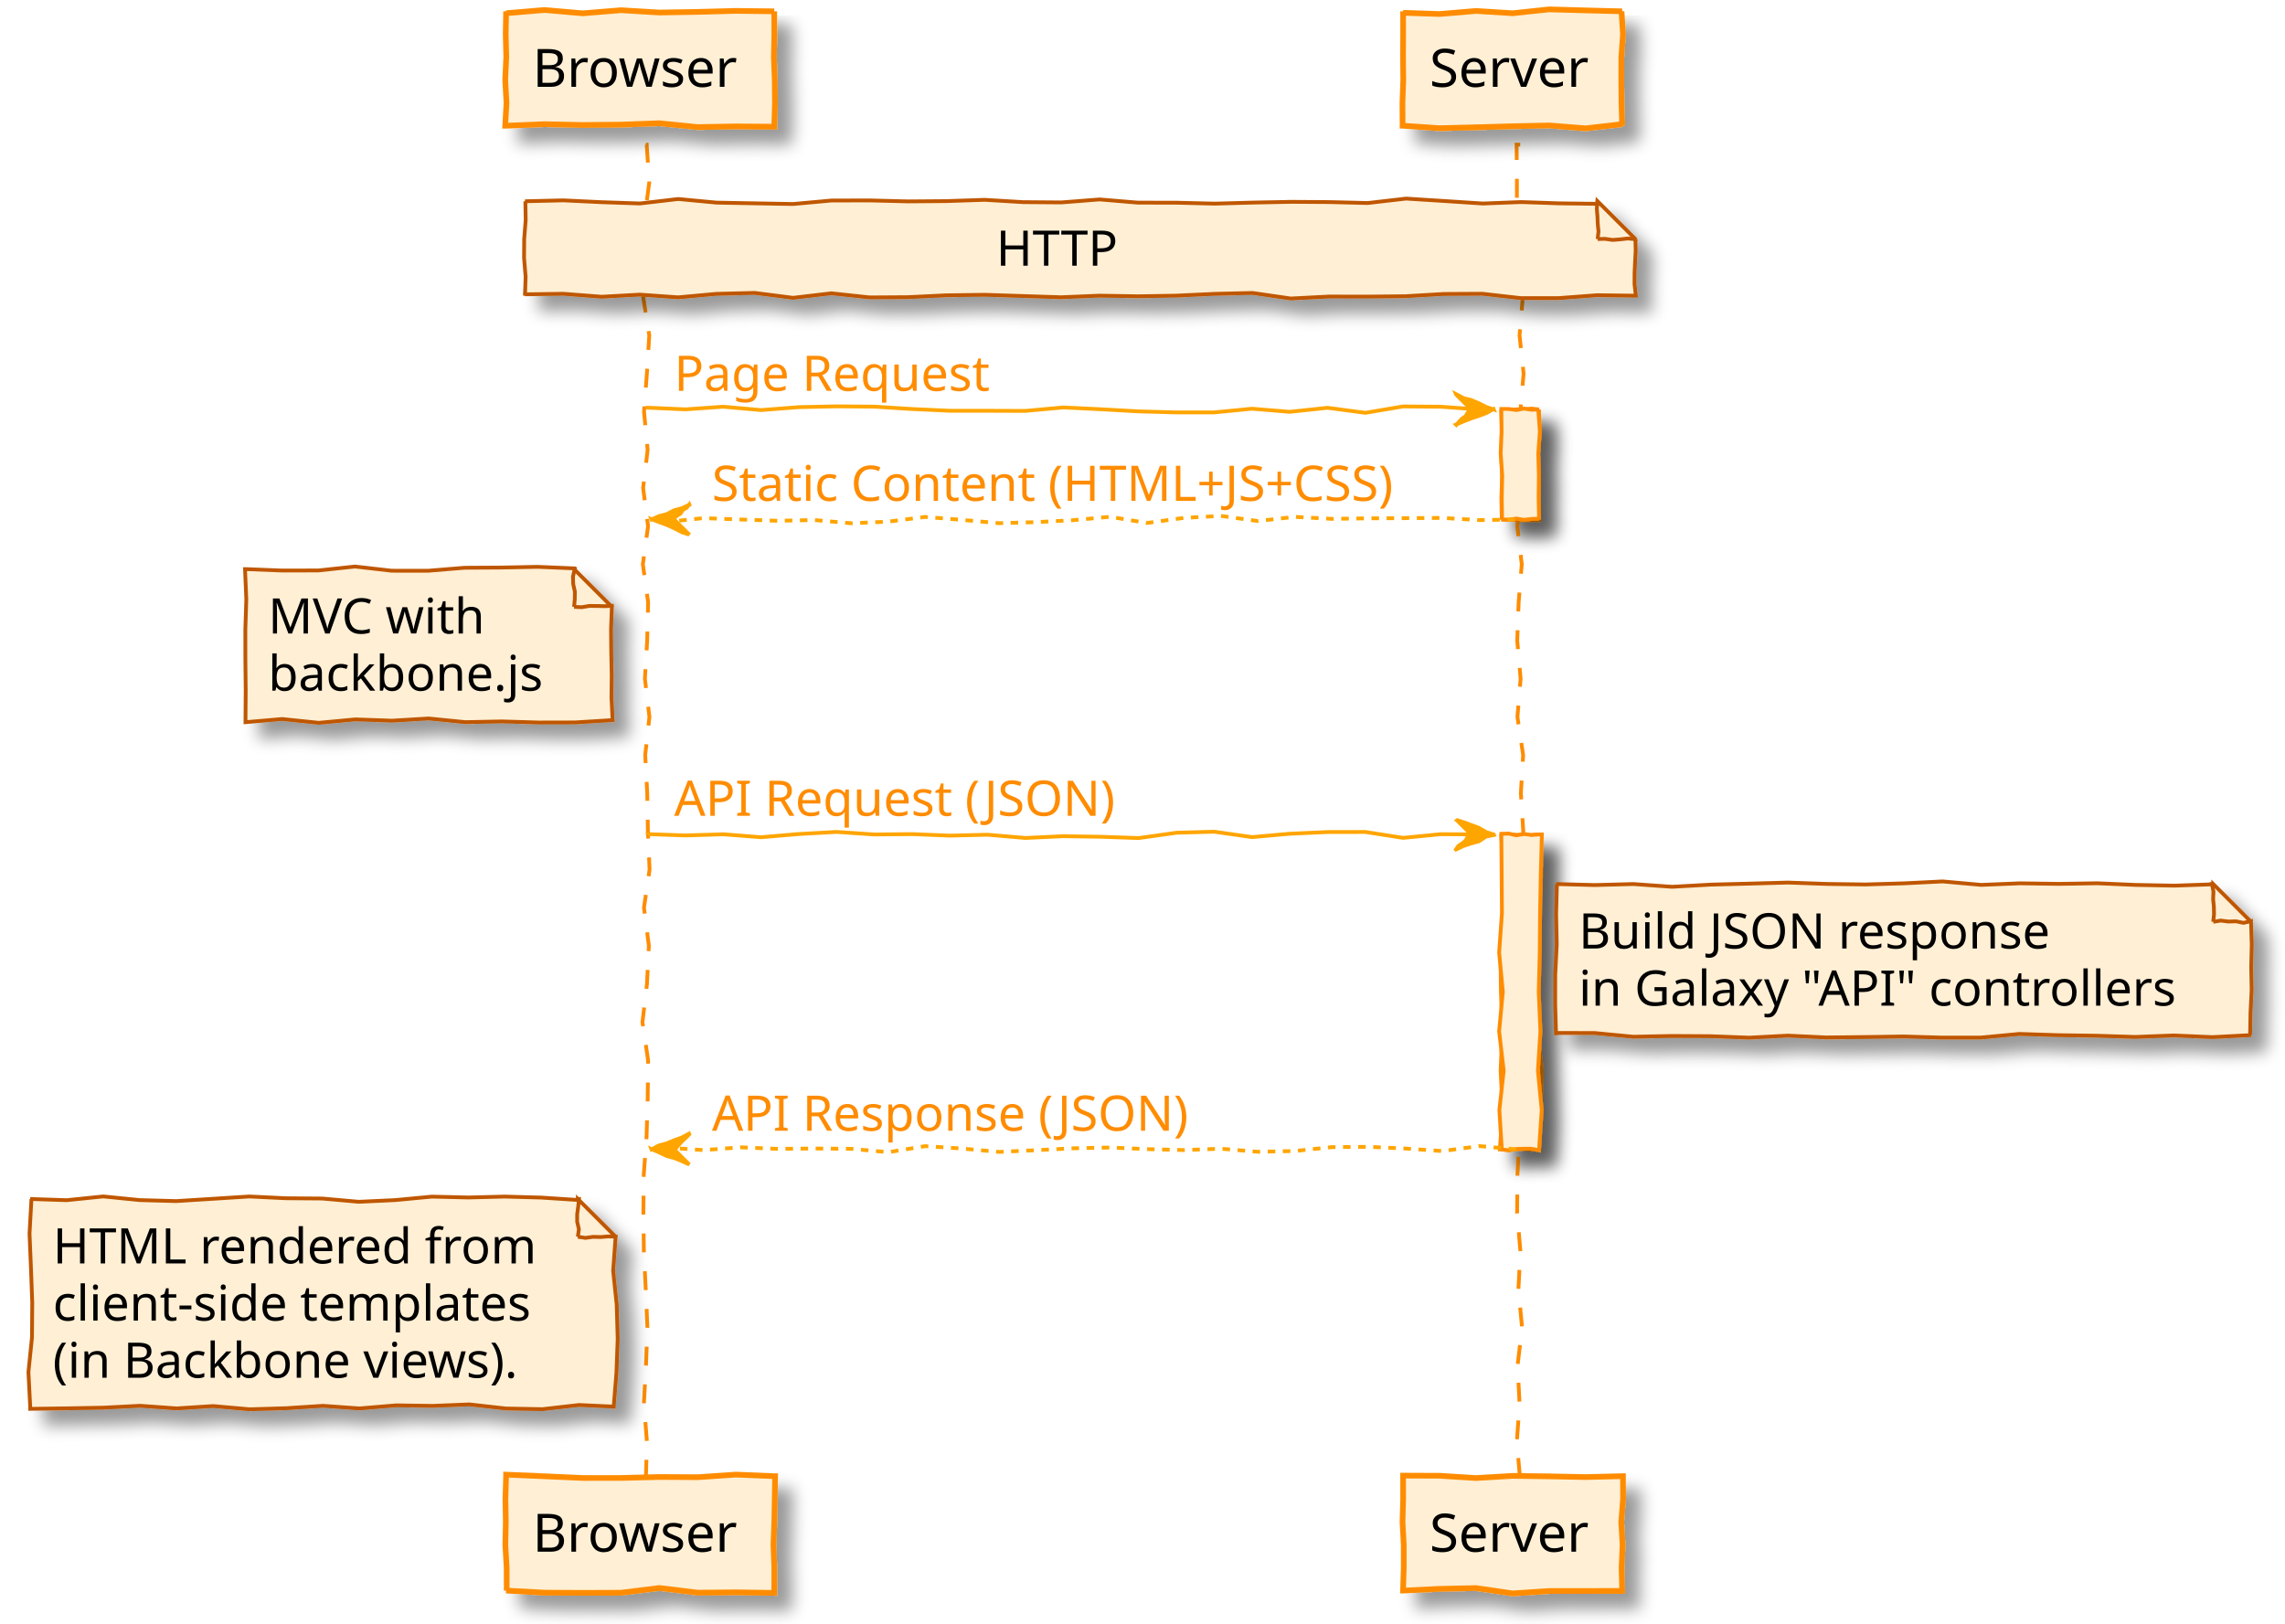
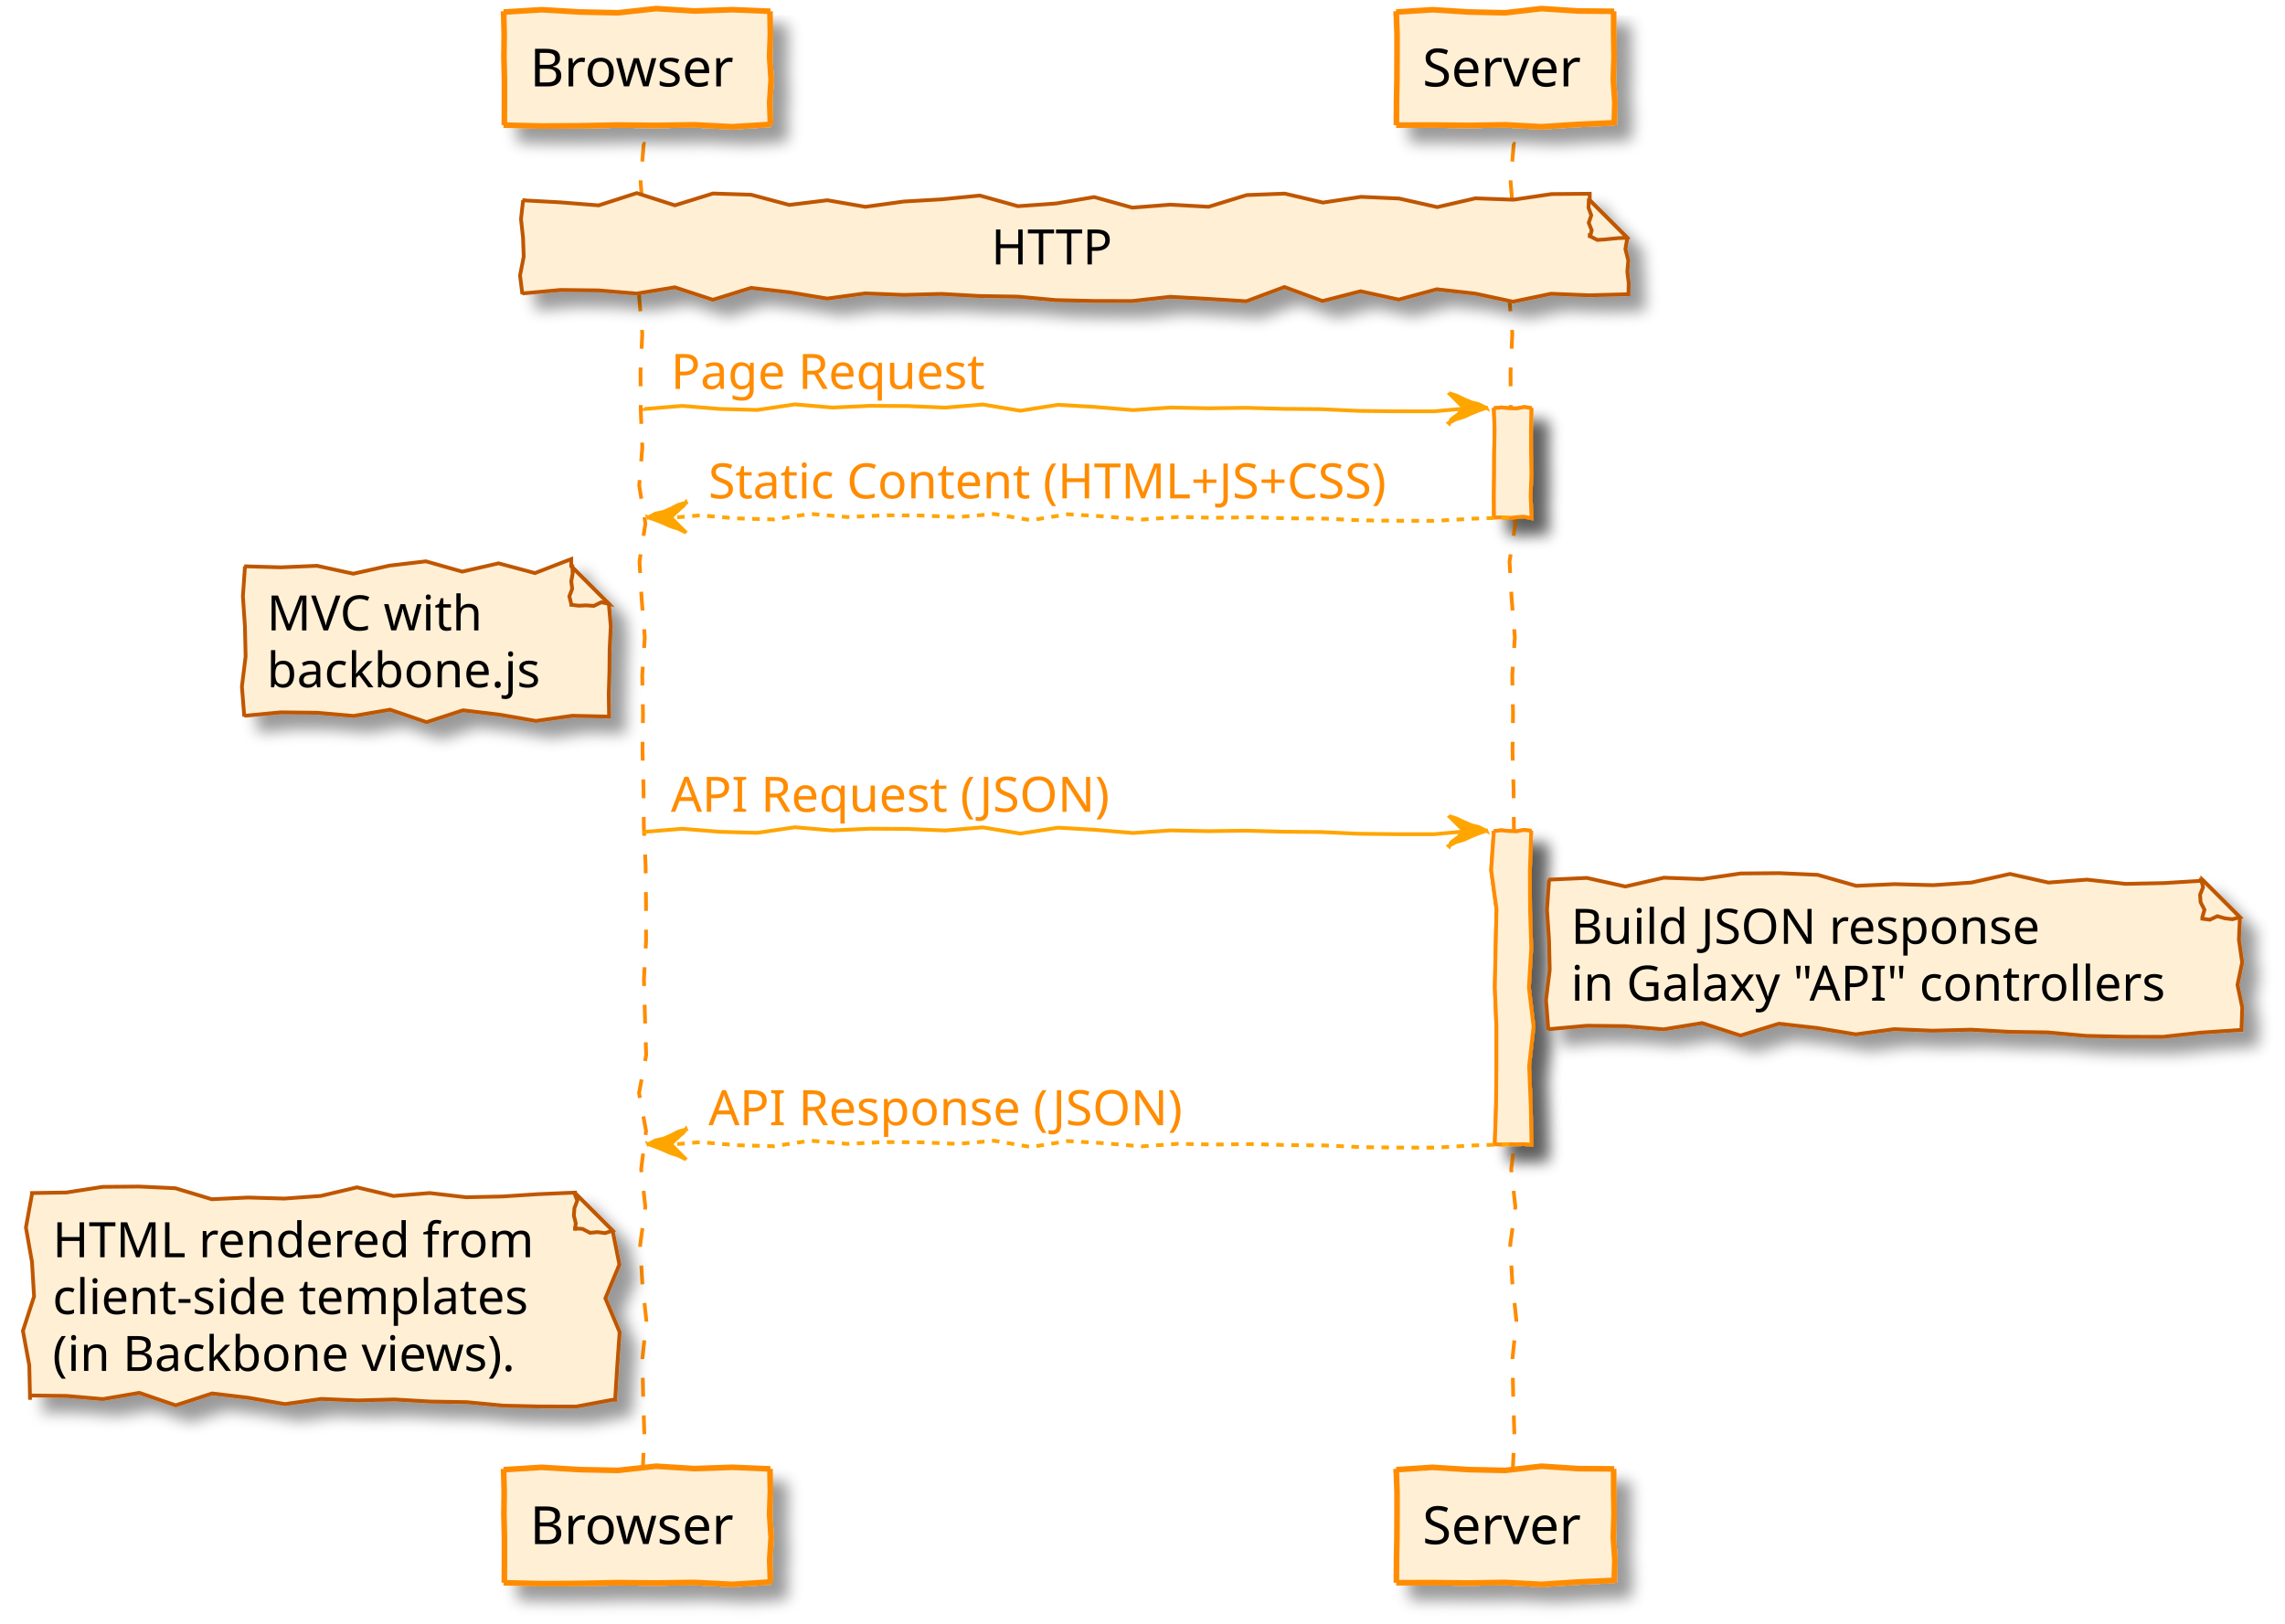
- <svg xmlns="http://www.w3.org/2000/svg" height="430px" style="width:605px;height:430px;" version="1.1" viewBox="0 0 605 430" width="605px">
+ <svg xmlns="http://www.w3.org/2000/svg" contentScriptType="application/ecmascript" contentStyleType="text/css" height="432px" preserveAspectRatio="none" style="width:608px;height:432px;" version="1.1" viewBox="0 0 608 432" width="608px" zoomAndPan="magnify">
  <defs>
-     <filter height="300%" id="f1" width="300%" x="-1" y="-1">
+     <filter height="300%" id="fmn3oq6gvoux9" width="300%" x="-1" y="-1">
      <feGaussianBlur result="blurOut" stdDeviation="2.0" />
      <feColorMatrix in="blurOut" result="blurOut2" type="matrix" values="0 0 0 0 0 0 0 0 0 0 0 0 0 0 0 0 0 0 .4 0" />
      <feOffset dx="4.0" dy="4.0" in="blurOut2" result="blurOut3" />
      <feBlend in="SourceGraphic" in2="blurOut3" mode="normal" />
    </filter>
  </defs>
  <g>
-     <polygon fill="#FFEFD5" filter="url(#f1)" points="397.5,108.43,397.5,108.659,399.5,108.468,401.5,108.406,403.5,108.431,405.5,108.201,407.5,108.43,407.46,108.43,407.676,114.256,407.253,120.083,407.463,125.909,407.317,131.736,407.5,137.562,407.5,137.748,405.5,137.755,403.5,137.786,401.5,137.765,399.5,137.618,397.5,137.562,397.631,137.562,397.521,131.736,397.738,125.909,397.462,120.083,397.66,114.256,397.5,108.43" style="stroke: #FF8C00; stroke-width: 1.0;" />
-     <polygon fill="#FFEFD5" filter="url(#f1)" points="397.5,220.961,397.5,221.031,399.5,220.903,401.5,221.082,403.5,221.117,405.5,221.143,407.5,220.961,407.844,220.961,408.063,231.386,407.516,241.81,407.422,252.235,406.898,262.66,407.046,273.085,408.241,283.51,407.837,293.935,407.5,304.359,407.5,304.155,405.5,304.495,403.5,304.265,401.5,304.264,399.5,304.559,397.5,304.359,397.121,304.359,397.856,293.935,397.323,283.51,397.772,273.085,397.409,262.66,397.288,252.235,397.921,241.81,398.065,231.386,397.5,220.961" style="stroke: #FF8C00; stroke-width: 1.0;" />
-     <path d="M171,38.297 L171.228,38.297 L171.894,48.4 L170.548,58.502 L171.743,68.605 L170.304,78.708 L171.909,88.81 L171.279,98.913 L170.515,109.016 L171.476,119.118 L170.278,129.221 L171.589,139.324 L170.208,149.426 L171.609,159.529 L171.352,169.632 L170.754,179.734 L171.949,189.837 L170.83,199.94 L171.369,210.042 L171.546,220.145 L171.988,230.248 L170.506,240.35 L171.803,250.453 L171.297,260.556 L170.104,270.659 L171.597,280.761 L171.49,290.864 L171.189,300.966 L170.448,311.069 L170.35,321.172 L170.479,331.275 L170.972,341.377 L171.419,351.48 L171.041,361.583 L170.485,371.685 L171.291,381.788 L171,391.891 " fill="none" style="stroke: #FF8C00; stroke-width: 1.0; stroke-dasharray: 5.0,5.0;" />
-     <path d="M402.5,38.297 L401.55,38.297 L401.635,48.4 L401.621,58.502 L403.167,68.605 L403.192,78.708 L402.332,88.81 L403.405,98.913 L402.528,109.016 L403.02,119.118 L403.031,129.221 L401.723,139.324 L402.922,149.426 L402.09,159.529 L401.717,169.632 L402.616,179.734 L401.769,189.837 L403.282,199.94 L402.683,210.042 L403.317,220.145 L401.637,230.248 L401.526,240.35 L402.39,250.453 L402.016,260.556 L403.103,270.659 L402.221,280.761 L401.522,290.864 L402.289,300.966 L401.774,311.069 L401.684,321.172 L402.558,331.275 L402.036,341.377 L402.996,351.48 L401.815,361.583 L402.337,371.685 L401.612,381.788 L402.5,391.891 " fill="none" style="stroke: #FF8C00; stroke-width: 1.0; stroke-dasharray: 5.0,5.0;" />
-     <polygon fill="#FFEFD5" filter="url(#f1)" points="134,3,134,3.504,144.143,2.647,154.286,3.525,164.429,2.704,174.571,3.316,184.714,3.151,194.857,2.881,205,3,204.99,3,205.023,9.059,204.894,15.119,205.124,21.178,205.19,27.238,205,33.297,205,33.555,194.857,33.471,184.714,33.651,174.571,32.633,164.429,33.004,154.286,33.095,144.143,32.88,134,33.297,133.771,33.297,134.105,27.238,133.767,21.178,134.045,15.119,133.898,9.059,134,3" style="stroke: #FF8C00; stroke-width: 1.5;" />
+     <polygon fill="#FFEFD5" filter="url(#fmn3oq6gvoux9)" points="397.5,108.562,397.5,108.633,399.5,108.424,401.5,108.627,403.5,108.696,405.5,108.325,407.5,108.562,407.474,108.562,407.358,114.389,407.372,120.216,407.477,126.042,407.269,131.869,407.5,137.695,407.5,137.88,405.5,137.485,403.5,137.629,401.5,137.839,399.5,137.667,397.5,137.695,397.523,137.695,397.489,131.869,397.56,126.042,397.58,120.216,397.695,114.389,397.5,108.562" style="stroke: #FF8C00; stroke-width: 1.0;" />
+     <polygon fill="#FFEFD5" filter="url(#fmn3oq6gvoux9)" points="397.5,221.094,397.5,221.164,399.5,220.956,401.5,221.158,403.5,221.227,405.5,220.856,407.5,221.094,407.422,221.094,407.074,231.519,407.116,241.943,407.432,252.368,406.809,262.793,408.054,273.218,406.87,283.643,407.302,294.067,407.5,304.492,407.5,304.636,405.5,304.464,403.5,304.515,401.5,304.481,399.5,304.552,397.5,304.492,397.739,304.492,398.086,294.067,398.171,283.643,398.179,273.218,397.755,262.793,397.964,252.368,398.202,241.943,396.779,231.519,397.5,221.094" style="stroke: #FF8C00; stroke-width: 1.0;" />
+     <path d="M171,38.297 L171.28,38.297 L170.448,48.4 L171.258,58.502 L171.533,68.605 L170.049,78.708 L170.896,88.81 L170.431,98.913 L170.489,109.016 L170.909,119.118 L170.078,129.221 L171.738,139.324 L170.16,149.426 L170.736,159.529 L171.576,169.632 L170.886,179.734 L171.091,189.837 L170.957,199.94 L171.238,210.042 L171.319,220.145 L171.781,230.248 L171.895,240.35 L171.906,250.453 L171.339,260.556 L171.618,270.659 L171.936,280.761 L170.038,290.864 L171.905,300.966 L170.605,311.069 L171.712,321.172 L170.34,331.275 L170.909,341.377 L171.989,351.48 L170.935,361.583 L171.14,371.685 L171.452,381.788 L171,391.891 " fill="none" style="stroke: #FF8C00; stroke-width: 1.0; stroke-dasharray: 5.0,5.0;" />
+     <path d="M402.5,38.297 L402.78,38.297 L401.948,48.4 L402.758,58.502 L403.033,68.605 L401.549,78.708 L402.396,88.81 L401.931,98.913 L401.989,109.016 L402.409,119.118 L401.578,129.221 L403.238,139.324 L401.66,149.426 L402.236,159.529 L403.076,169.632 L402.386,179.734 L402.591,189.837 L402.457,199.94 L402.738,210.042 L402.819,220.145 L403.281,230.248 L403.395,240.35 L403.406,250.453 L402.839,260.556 L403.118,270.659 L403.436,280.761 L401.538,290.864 L403.405,300.966 L402.105,311.069 L403.212,321.172 L401.84,331.275 L402.409,341.377 L403.489,351.48 L402.435,361.583 L402.64,371.685 L402.952,381.788 L402.5,391.891 " fill="none" style="stroke: #FF8C00; stroke-width: 1.0; stroke-dasharray: 5.0,5.0;" />
+     <polygon fill="#FFEFD5" filter="url(#fmn3oq6gvoux9)" points="134,3,134,3.21,144.143,2.586,154.286,3.193,164.429,3.4,174.571,2.287,184.714,2.922,194.857,2.574,205,3,204.872,3,204.977,9.059,204.769,15.119,205.185,21.178,204.79,27.238,205,33.297,205,33.099,194.857,33.729,184.714,33.211,174.571,33.365,164.429,33.265,154.286,33.475,144.143,33.536,134,33.297,134.195,33.297,134.224,27.238,134.226,21.178,134.085,15.119,134.155,9.059,134,3" style="stroke: #FF8C00; stroke-width: 1.5;" />
    <text fill="#000000" font-family="sans-serif" font-size="14" lengthAdjust="spacingAndGlyphs" textLength="57" x="141" y="22.995">Browser</text>
-     <polygon fill="#FFEFD5" filter="url(#f1)" points="134,390.891,134,390.485,144.143,390.913,154.286,391.363,164.429,391.362,174.571,391.106,184.714,391.165,194.857,390.473,205,390.891,205.233,390.891,205.12,396.95,205.012,403.009,204.789,409.069,205.015,415.128,205,421.188,205,421.789,194.857,421.65,184.714,421.737,174.571,420.497,164.429,421.751,154.286,421.787,144.143,421.733,134,421.188,134.156,421.188,134.148,415.128,133.799,409.069,133.925,403.009,133.818,396.95,134,390.891" style="stroke: #FF8C00; stroke-width: 1.5;" />
+     <polygon fill="#FFEFD5" filter="url(#fmn3oq6gvoux9)" points="134,390.891,134,391.101,144.143,390.476,154.286,391.084,164.429,391.29,174.571,390.177,184.714,390.813,194.857,390.464,205,390.891,204.872,390.891,204.977,396.95,204.769,403.009,205.185,409.069,204.79,415.128,205,421.188,205,420.99,194.857,421.619,184.714,421.102,174.571,421.256,164.429,421.156,154.286,421.366,144.143,421.427,134,421.188,134.195,421.188,134.224,415.128,134.226,409.069,134.085,403.009,134.155,396.95,134,390.891" style="stroke: #FF8C00; stroke-width: 1.5;" />
    <text fill="#000000" font-family="sans-serif" font-size="14" lengthAdjust="spacingAndGlyphs" textLength="57" x="141" y="410.886">Browser</text>
-     <polygon fill="#FFEFD5" filter="url(#f1)" points="371.5,3,371.5,3.393,381.167,3.709,390.833,2.9,400.5,3.508,410.167,2.481,419.833,2.753,429.5,3,429.328,3,429.715,9.059,429.281,15.119,429.272,21.178,429.318,27.238,429.5,33.297,429.5,32.881,419.833,33.984,410.167,33.221,400.5,33.43,390.833,33.703,381.167,33.946,371.5,33.297,371.367,33.297,371.325,27.238,371.541,21.178,371.48,15.119,371.51,9.059,371.5,3" style="stroke: #FF8C00; stroke-width: 1.5;" />
+     <polygon fill="#FFEFD5" filter="url(#fmn3oq6gvoux9)" points="371.5,3,371.5,3.21,381.167,2.586,390.833,3.193,400.5,3.4,410.167,2.287,419.833,2.922,429.5,3,429.358,3,429.372,9.059,429.477,15.119,429.269,21.178,429.685,27.238,429.5,33.297,429.5,32.667,419.833,33.099,410.167,33.729,400.5,33.211,390.833,33.365,381.167,33.265,371.5,33.297,371.56,33.297,371.58,27.238,371.695,21.178,371.724,15.119,371.726,9.059,371.5,3" style="stroke: #FF8C00; stroke-width: 1.5;" />
    <text fill="#000000" font-family="sans-serif" font-size="14" lengthAdjust="spacingAndGlyphs" textLength="44" x="378.5" y="22.995">Server</text>
-     <polygon fill="#FFEFD5" filter="url(#f1)" points="371.5,390.891,371.5,390.742,381.167,390.782,390.833,391.386,400.5,390.808,410.167,390.938,419.833,391.129,429.5,390.891,429.716,390.891,429.74,396.95,429.256,403.009,429.61,409.069,429.348,415.128,429.5,421.188,429.5,421.282,419.833,421.293,410.167,421.292,400.5,421.933,390.833,420.521,381.167,420.723,371.5,421.188,371.485,421.188,371.676,415.128,371.671,409.069,371.346,403.009,371.51,396.95,371.5,390.891" style="stroke: #FF8C00; stroke-width: 1.5;" />
+     <polygon fill="#FFEFD5" filter="url(#fmn3oq6gvoux9)" points="371.5,390.891,371.5,391.101,381.167,390.476,390.833,391.084,400.5,391.29,410.167,390.177,419.833,390.813,429.5,390.891,429.358,390.891,429.372,396.95,429.477,403.009,429.269,409.069,429.685,415.128,429.5,421.188,429.5,420.557,419.833,420.99,410.167,421.619,400.5,421.102,390.833,421.256,381.167,421.156,371.5,421.188,371.56,421.188,371.58,415.128,371.695,409.069,371.724,403.009,371.726,396.95,371.5,390.891" style="stroke: #FF8C00; stroke-width: 1.5;" />
    <text fill="#000000" font-family="sans-serif" font-size="14" lengthAdjust="spacingAndGlyphs" textLength="44" x="378.5" y="410.886">Server</text>
-     <polygon fill="#FFEFD5" filter="url(#f1)" points="397.5,108.43,397.5,108.291,399.5,108.296,401.5,108.582,403.5,108.186,405.5,108.505,407.5,108.43,407.288,108.43,407.709,114.256,407.292,120.083,407.453,125.909,407.381,131.736,407.5,137.562,407.5,137.332,405.5,137.412,403.5,137.656,401.5,137.313,399.5,137.615,397.5,137.562,397.693,137.562,397.62,131.736,397.74,125.909,397.335,120.083,397.575,114.256,397.5,108.43" style="stroke: #FF8C00; stroke-width: 1.0;" />
-     <polygon fill="#FFEFD5" filter="url(#f1)" points="397.5,220.961,397.5,220.788,399.5,220.743,401.5,221.204,403.5,220.846,405.5,221.106,407.5,220.961,408.242,220.961,407.956,231.386,407.769,241.81,407.681,252.235,407.409,262.66,407.858,273.085,407.194,283.51,408.199,293.935,407.5,304.359,407.5,304.597,405.5,304.186,403.5,304.178,401.5,304.257,399.5,304.607,397.5,304.359,397.635,304.359,396.988,293.935,398.136,283.51,396.923,273.085,397.908,262.66,396.928,252.235,397.666,241.81,397.593,231.386,397.5,220.961" style="stroke: #FF8C00; stroke-width: 1.0;" />
-     <polygon fill="#FFEFD5" filter="url(#f1)" points="139,53.297,139.1,53.297,139.186,58.297,138.791,63.297,138.756,68.297,139.171,73.297,139,78.297,139,77.936,149.138,77.789,159.276,78.578,169.414,78.017,179.552,78.737,189.69,77.811,199.828,77.559,209.965,78.864,220.103,77.668,230.241,78.754,240.379,78.689,250.517,78.197,260.655,78.06,270.793,78.387,280.931,78.715,291.069,78.291,301.207,78.455,311.345,78.29,321.483,77.814,331.621,77.572,341.759,79.043,351.897,78.523,362.034,78.541,372.172,78.435,382.31,77.84,392.448,77.784,402.586,78.936,412.724,78.934,422.862,78.167,433,78.297,433.117,78.297,432.774,75.297,432.782,72.297,432.922,69.297,433.076,66.297,433,63.297,433.094,63.391,431.048,61.345,428.91,59.207,426.838,57.135,425.112,55.409,423,53.297,423,53.973,412.857,53.846,402.714,53.505,392.571,53.893,382.429,53.231,372.286,52.588,362.143,53.761,352,53.511,341.857,53.448,331.714,53.646,321.571,53.923,311.429,53.675,301.286,53.663,291.143,52.809,281,53.604,270.857,53.525,260.714,52.915,250.571,53.253,240.429,53.332,230.286,53.075,220.143,53.098,210,54.022,199.857,53.843,189.714,53.656,179.571,52.696,169.429,53.882,159.286,53.54,149.143,53.057,139,53.297" style="stroke: #BF5700; stroke-width: 1.0;" />
-     <path d="M423,53.297 L422.939,53.297 L422.793,55.297 L422.955,57.297 L423.038,59.297 L423.239,61.297 L423,63.297 " fill="#FFEFD5" style="stroke: #BF5700; stroke-width: 1.0;" />
-     <path d="M433,63.297 L433,63.338 L431,63.15 L429,63.379 L427,63.538 L425,63.252 L423,63.297 " fill="#FFEFD5" style="stroke: #BF5700; stroke-width: 1.0;" />
+     <polygon fill="#FFEFD5" filter="url(#fmn3oq6gvoux9)" points="397.5,108.562,397.5,108.633,399.5,108.424,401.5,108.627,403.5,108.696,405.5,108.325,407.5,108.562,407.474,108.562,407.358,114.389,407.372,120.216,407.477,126.042,407.269,131.869,407.5,137.695,407.5,137.88,405.5,137.485,403.5,137.629,401.5,137.839,399.5,137.667,397.5,137.695,397.523,137.695,397.489,131.869,397.56,126.042,397.58,120.216,397.695,114.389,397.5,108.562" style="stroke: #FF8C00; stroke-width: 1.0;" />
+     <polygon fill="#FFEFD5" filter="url(#fmn3oq6gvoux9)" points="397.5,221.094,397.5,221.164,399.5,220.956,401.5,221.158,403.5,221.227,405.5,220.856,407.5,221.094,407.422,221.094,407.074,231.519,407.116,241.943,407.432,252.368,406.809,262.793,408.054,273.218,406.87,283.643,407.302,294.067,407.5,304.492,407.5,304.636,405.5,304.464,403.5,304.515,401.5,304.481,399.5,304.552,397.5,304.492,397.739,304.492,398.086,294.067,398.171,283.643,398.179,273.218,397.755,262.793,397.964,252.368,398.202,241.943,396.779,231.519,397.5,221.094" style="stroke: #FF8C00; stroke-width: 1.0;" />
+     <path d="M139,53.297 L139.187,53.297 L138.632,58.297 L139.172,63.297 L139.355,68.297 L138.366,73.297 L139,78.297 L139,78.09 L149.138,77.16 L159.276,77.274 L169.414,78.115 L179.552,76.453 L189.69,79.773 L199.828,76.616 L209.965,77.769 L220.103,79.449 L230.241,78.068 L240.379,78.479 L250.517,78.212 L260.655,78.773 L270.793,78.935 L280.931,79.859 L291.069,80.086 L301.207,80.108 L311.345,78.976 L321.483,79.533 L331.621,80.169 L341.759,76.374 L351.897,80.106 L362.034,77.506 L372.172,79.72 L382.31,76.977 L392.448,78.114 L402.586,80.275 L412.724,78.167 L422.862,78.578 L433,78.297 L433.301,78.297 L433.37,75.297 L432.997,72.297 L433.255,69.297 L432.491,66.297 L433,63.297 L433.179,63.476 L431.345,61.641 L429.279,59.576 L427.385,57.682 L424.696,54.993 L423,53.297 L423,51.558 L412.857,51.64 L402.714,53.14 L392.571,52.773 L382.429,55.114 L372.286,52.831 L362.143,52.382 L352,53.906 L341.857,51.519 L331.714,51.913 L321.571,55.027 L311.429,54.459 L301.286,55.255 L291.143,52.439 L281,54.148 L270.857,54.871 L260.714,52.037 L250.571,53.041 L240.429,53.633 L230.286,55.035 L220.143,53.286 L210,54.53 L199.857,51.82 L189.714,51.491 L179.571,54.64 L169.429,51.385 L159.286,54.654 L149.143,53.848 L139,53.297 " fill="#FFEFD5" filter="url(#fmn3oq6gvoux9)" style="stroke: #BF5700; stroke-width: 1.0;" />
+     <path d="M423,53.297 L422.762,53.297 L422.685,55.297 L423.408,57.297 L422.734,59.297 L423.526,61.297 L423,63.297 L423,62.806 L425,63.846 L427,63.727 L429,63.515 L431,63.339 L433,63.297 L433.457,63.754 L431.386,61.682 L429.106,59.403 L427.169,57.465 L424.918,55.215 L423,53.297 " fill="#FFEFD5" style="stroke: #BF5700; stroke-width: 1.0;" />
    <text fill="#000000" font-family="sans-serif" font-size="13" lengthAdjust="spacingAndGlyphs" textLength="32" x="263.75" y="70.364">HTTP</text>
-     <polygon fill="#FFA500" points="385.5,104.43,385.462,104.335,387.585,105.443,389.447,105.897,391.462,106.735,393.561,107.782,395.5,108.43,395.453,108.313,393.557,109.373,391.541,110.132,389.493,110.813,387.488,111.599,385.5,112.43,385.59,112.52,386.321,111.65,387.114,110.844,388.059,110.189,388.639,109.168,389.5,108.43,389.585,108.515,388.61,107.539,387.999,106.929,387.06,105.99,386.319,105.249,385.5,104.43" style="stroke: #FFA500; stroke-width: 1.0;" />
-     <path d="M171.5,108.43 L171.5,107.957 L181.5,108.397 L191.5,107.698 L201.5,108.588 L211.5,107.814 L221.5,107.599 L231.5,107.681 L241.5,108.311 L251.5,108.773 L261.5,108.773 L271.5,108.809 L281.5,107.889 L291.5,108.374 L301.5,108.935 L311.5,109.21 L321.5,109.201 L331.5,108.229 L341.5,109.052 L351.5,107.984 L361.5,109.315 L371.5,107.624 L381.5,107.701 L391.5,108.43 " fill="none" style="stroke: #FFA500; stroke-width: 1.0;" />
+     <polygon fill="#FFA500" points="385.5,104.562,385.526,104.627,387.449,105.234,389.524,106.222,391.55,107.086,393.412,107.542,395.5,108.562,395.49,108.538,393.447,109.231,391.452,110.044,389.492,110.941,387.414,111.549,385.5,112.562,385.63,112.693,386.151,111.614,387.053,110.916,388.002,110.264,388.68,109.342,389.5,108.562,389.516,108.579,388.692,107.755,387.942,107.005,387.156,106.219,386.438,105.501,385.5,104.562" style="stroke: #FFA500; stroke-width: 1.0;" />
+     <path d="M171.5,108.562 L171.5,108.843 L181.5,108.01 L191.5,108.82 L201.5,109.095 L211.5,107.611 L221.5,108.459 L231.5,107.994 L241.5,108.051 L251.5,108.472 L261.5,107.641 L271.5,109.301 L281.5,107.722 L291.5,108.299 L301.5,109.138 L311.5,108.448 L321.5,108.653 L331.5,108.52 L341.5,108.8 L351.5,108.881 L361.5,109.343 L371.5,109.457 L381.5,109.468 L391.5,108.562 " fill="none" style="stroke: #FFA500; stroke-width: 1.0;" />
    <text fill="#FF8C00" font-family="sans-serif" font-size="13" lengthAdjust="spacingAndGlyphs" textLength="88" x="178.5" y="103.497">Page Request</text>
-     <polygon fill="#FFA500" points="182.5,133.562,182.534,133.647,180.58,134.563,178.486,135.128,176.562,136.119,174.462,136.668,172.5,137.562,172.459,137.461,174.447,138.231,176.411,138.941,178.453,139.845,180.571,140.94,182.5,141.562,182.589,141.652,181.665,140.727,180.997,140.06,180.087,139.149,179.259,138.322,178.5,137.562,178.335,137.397,179.16,136.623,180.165,136.028,180.788,135.051,181.793,134.455,182.5,133.562" style="stroke: #FFA500; stroke-width: 1.0;" />
-     <path d="M176.5,137.562 L176.5,138.207 L186.283,137.2 L196.065,137.565 L205.848,137.903 L215.63,137.708 L225.413,138.562 L235.196,138.126 L244.978,136.88 L254.761,137.668 L264.543,138.54 L274.326,138.258 L284.109,137.747 L293.891,136.844 L303.674,138.482 L313.457,137.138 L323.239,136.609 L333.022,137.964 L342.804,136.868 L352.587,137.391 L362.37,137.253 L372.152,137.206 L381.935,137.146 L391.717,137.723 L401.5,137.562 " fill="none" style="stroke: #FFA500; stroke-width: 1.0; stroke-dasharray: 2.0,2.0;" />
+     <polygon fill="#FFA500" points="182.5,133.695,182.526,133.76,180.449,134.367,178.524,135.355,176.549,136.219,174.412,136.674,172.5,137.695,172.49,137.671,174.447,138.363,176.452,139.177,178.492,140.074,180.414,140.681,182.5,141.695,182.631,141.826,181.551,140.747,180.853,140.049,180.202,139.397,179.28,138.475,178.5,137.695,178.516,137.711,179.292,136.888,180.142,136.137,180.956,135.352,181.838,134.633,182.5,133.695" style="stroke: #FFA500; stroke-width: 1.0;" />
+     <path d="M176.5,137.695 L176.5,137.976 L186.283,137.143 L196.065,137.953 L205.848,138.228 L215.63,136.744 L225.413,137.592 L235.196,137.127 L244.978,137.184 L254.761,137.604 L264.543,136.774 L274.326,138.434 L284.109,136.855 L293.891,137.432 L303.674,138.271 L313.457,137.581 L323.239,137.786 L333.022,137.653 L342.804,137.933 L352.587,138.014 L362.37,138.476 L372.152,138.59 L381.935,138.601 L391.717,138.035 L401.5,137.695 " fill="none" style="stroke: #FFA500; stroke-width: 1.0; stroke-dasharray: 2.0,2.0;" />
    <text fill="#FF8C00" font-family="sans-serif" font-size="13" lengthAdjust="spacingAndGlyphs" textLength="202" x="188.5" y="132.629">Static Content (HTML+JS+CSS)</text>
-     <polygon fill="#FFEFD5" filter="url(#f1)" points="65,150.695,64.875,150.695,65.215,158.695,64.96,166.695,64.969,174.695,65.055,182.695,65,190.695,65,191.239,74.7,190.394,84.4,191.402,94.1,190.496,103.8,190.834,113.5,190.253,123.2,191.224,132.9,191.031,142.6,191.32,152.3,191.297,162,190.695,162.202,190.695,161.896,184.695,161.957,178.695,161.836,172.695,161.779,166.695,162,160.695,161.832,160.527,160.023,158.718,158.07,156.766,155.952,154.648,153.849,152.544,152,150.695,152,150.503,142.333,150.098,132.667,150.288,123,150.344,113.333,151.139,103.667,151.128,94,150.017,84.333,151.057,74.667,151.079,65,150.695" style="stroke: #BF5700; stroke-width: 1.0;" />
-     <path d="M152,150.695 L152.176,150.695 L151.704,152.695 L151.77,154.695 L152.217,156.695 L152.184,158.695 L152,160.695 " fill="#FFEFD5" style="stroke: #BF5700; stroke-width: 1.0;" />
-     <path d="M162,160.695 L162,160.434 L160,160.517 L158,160.458 L156,160.451 L154,160.791 L152,160.695 " fill="#FFEFD5" style="stroke: #BF5700; stroke-width: 1.0;" />
+     <path d="M65,150.695 L65.187,150.695 L64.632,158.695 L65.172,166.695 L65.355,174.695 L64.366,182.695 L65,190.695 L65,190.488 L74.7,189.558 L84.4,189.673 L94.1,190.514 L103.8,188.852 L113.5,192.172 L123.2,189.015 L132.9,190.168 L142.6,191.847 L152.3,190.467 L162,190.695 L162.061,190.695 L161.972,184.695 L162.159,178.695 L162.213,172.695 L162.521,166.695 L162,160.695 L162.422,161.117 L160.427,159.122 L158.16,156.855 L156.291,154.987 L154.441,153.137 L152,150.695 L152,148.772 L142.333,152.505 L132.667,149.905 L123,152.119 L113.333,149.375 L103.667,150.513 L94,152.673 L84.333,150.565 L74.667,150.976 L65,150.695 " fill="#FFEFD5" filter="url(#fmn3oq6gvoux9)" style="stroke: #BF5700; stroke-width: 1.0;" />
+     <path d="M152,150.695 L152.301,150.695 L152.37,152.695 L151.996,154.695 L152.255,156.695 L151.491,158.695 L152,160.695 L152,160.948 L154,161.183 L156,161.09 L158,161.24 L160,160.266 L162,160.695 L161.59,160.285 L159.609,158.305 L157.963,156.658 L155.876,154.572 L154.428,153.124 L152,150.695 " fill="#FFEFD5" style="stroke: #BF5700; stroke-width: 1.0;" />
    <text fill="#000000" font-family="sans-serif" font-size="13" lengthAdjust="spacingAndGlyphs" textLength="58" x="71" y="167.762">MVC with</text>
    <text fill="#000000" font-family="sans-serif" font-size="13" lengthAdjust="spacingAndGlyphs" textLength="76" x="71" y="182.895">backbone.js</text>
-     <polygon fill="#FFA500" points="385.5,216.961,385.552,217.092,387.475,217.698,389.447,218.428,391.416,219.15,393.585,220.373,395.5,220.961,395.557,221.104,393.414,221.546,391.584,222.772,389.494,223.347,387.448,224.03,385.5,224.961,385.475,224.936,386.135,223.996,387.095,223.356,388.002,222.663,388.555,221.616,389.5,220.961,389.332,220.793,388.633,220.094,387.841,219.302,387.083,218.544,386.383,217.844,385.5,216.961" style="stroke: #FFA500; stroke-width: 1.0;" />
-     <path d="M171.5,220.961 L171.5,220.878 L181.5,221.227 L191.5,220.918 L201.5,221.7 L211.5,220.848 L221.5,220.294 L231.5,220.969 L241.5,220.872 L251.5,221.276 L261.5,221.035 L271.5,221.895 L281.5,221.425 L291.5,221.578 L301.5,221.92 L311.5,220.51 L321.5,220.235 L331.5,221.665 L341.5,220.774 L351.5,220.324 L361.5,220.305 L371.5,221.869 L381.5,220.89 L391.5,220.961 " fill="none" style="stroke: #FFA500; stroke-width: 1.0;" />
+     <polygon fill="#FFA500" points="385.5,217.094,385.526,217.159,387.449,217.766,389.524,218.754,391.55,219.617,393.412,220.073,395.5,221.094,395.49,221.07,393.447,221.762,391.452,222.575,389.492,223.473,387.414,224.08,385.5,225.094,385.63,225.224,386.151,224.145,387.053,223.447,388.002,222.796,388.68,221.874,389.5,221.094,389.516,221.11,388.692,220.286,387.942,219.536,387.156,218.75,386.438,218.032,385.5,217.094" style="stroke: #FFA500; stroke-width: 1.0;" />
+     <path d="M171.5,221.094 L171.5,221.374 L181.5,220.541 L191.5,221.351 L201.5,221.627 L211.5,220.143 L221.5,220.99 L231.5,220.525 L241.5,220.582 L251.5,221.003 L261.5,220.172 L271.5,221.832 L281.5,220.253 L291.5,220.83 L301.5,221.67 L311.5,220.979 L321.5,221.185 L331.5,221.051 L341.5,221.332 L351.5,221.413 L361.5,221.875 L371.5,221.988 L381.5,221.999 L391.5,221.094 " fill="none" style="stroke: #FFA500; stroke-width: 1.0;" />
    <text fill="#FF8C00" font-family="sans-serif" font-size="13" lengthAdjust="spacingAndGlyphs" textLength="122" x="178.5" y="216.028">API Request (JSON)</text>
-     <polygon fill="#FFEFD5" filter="url(#f1)" points="412,234.094,412.221,234.094,412.023,242.094,412.18,250.094,411.781,258.094,411.772,266.094,412,274.094,412,273.518,422.222,273.544,432.444,274.526,442.667,274.325,452.889,274.383,463.111,274.774,473.333,274.231,483.556,274.717,493.778,274.606,504,274.455,514.222,274.756,524.444,274.748,534.667,273.781,544.889,274.11,555.111,274.259,565.333,274.58,575.556,274.184,585.778,274.629,596,274.094,595.759,274.094,595.868,268.094,596.165,262.094,596.044,256.094,596.196,250.094,596,244.094,596.115,244.208,593.839,241.933,591.975,240.069,590.099,238.192,588.028,236.121,586,234.094,586,234.163,575.765,234.52,565.529,234.33,555.294,233.891,545.059,234.05,534.823,233.901,524.588,234.318,514.353,233.402,504.118,233.908,493.882,234.207,483.647,234.065,473.412,233.704,463.176,233.984,452.941,234.249,442.706,234.821,432.471,234.094,422.235,234.363,412,234.094" style="stroke: #BF5700; stroke-width: 1.0;" />
-     <path d="M586,234.094 L585.671,234.094 L586.057,236.094 L585.971,238.094 L586.163,240.094 L586.207,242.094 L586,244.094 " fill="#FFEFD5" style="stroke: #BF5700; stroke-width: 1.0;" />
-     <path d="M596,244.094 L596,243.93 L594,244.369 L592,243.964 L590,244.027 L588,243.766 L586,244.094 " fill="#FFEFD5" style="stroke: #BF5700; stroke-width: 1.0;" />
+     <path d="M412,234.094 L412.187,234.094 L411.632,242.094 L412.172,250.094 L412.355,258.094 L411.366,266.094 L412,274.094 L412,273.887 L422.222,272.956 L432.444,273.071 L442.667,273.912 L452.889,272.25 L463.111,275.57 L473.333,272.413 L483.556,273.566 L493.778,275.246 L504,273.865 L514.222,274.276 L524.444,274.009 L534.667,274.57 L544.889,274.731 L555.111,275.656 L565.333,275.883 L575.556,275.905 L585.778,274.773 L596,274.094 L596.412,274.094 L596.624,268.094 L595.359,262.094 L596.603,256.094 L595.736,250.094 L596,244.094 L596.336,244.429 L593.689,241.783 L591.957,240.051 L590.466,238.56 L587.969,236.063 L586,234.094 L586,234.375 L575.765,234.997 L565.529,235.204 L555.294,234.083 L545.059,234.86 L534.823,232.567 L524.588,234.852 L514.353,235.556 L504.118,235.279 L493.882,235.728 L483.647,232.805 L473.412,232.355 L463.176,232.437 L452.941,233.937 L442.706,233.57 L432.471,235.911 L422.235,233.628 L412,234.094 " fill="#FFEFD5" filter="url(#fmn3oq6gvoux9)" style="stroke: #BF5700; stroke-width: 1.0;" />
+     <path d="M586,234.094 L585.695,234.094 L586.203,236.094 L585.407,238.094 L585.539,240.094 L586.577,242.094 L586,244.094 L586,244.481 L588,244.747 L590,243.808 L592,244.377 L594,244.619 L596,244.094 L595.703,243.797 L593.94,242.034 L592.079,240.173 L590.41,238.503 L587.997,236.091 L586,234.094 " fill="#FFEFD5" style="stroke: #BF5700; stroke-width: 1.0;" />
    <text fill="#000000" font-family="sans-serif" font-size="13" lengthAdjust="spacingAndGlyphs" textLength="130" x="418" y="251.161">Build JSON response</text>
    <text fill="#000000" font-family="sans-serif" font-size="13" lengthAdjust="spacingAndGlyphs" textLength="163" x="418" y="266.293">in Galaxy "API" controllers</text>
-     <polygon fill="#FFA500" points="182.5,300.359,182.43,300.185,180.523,301.216,178.49,301.935,176.502,302.765,174.41,303.335,172.5,304.359,172.463,304.268,174.496,305.149,176.573,306.141,178.442,306.615,180.442,307.416,182.5,308.359,182.42,308.279,181.612,307.471,180.809,306.669,180.041,305.9,179.144,305.004,178.5,304.359,178.637,304.497,179.343,303.603,180.09,302.75,180.877,301.936,181.715,301.175,182.5,300.359" style="stroke: #FFA500; stroke-width: 1.0;" />
-     <path d="M176.5,304.359 L176.5,303.882 L186.283,304.549 L196.065,303.811 L205.848,304.216 L215.63,304.122 L225.413,304.207 L235.196,305.102 L244.978,303.498 L254.761,304.135 L264.543,305.03 L274.326,304.572 L284.109,304.071 L293.891,303.858 L303.674,304.288 L313.457,304.537 L323.239,304.177 L333.022,304.989 L342.804,304.789 L352.587,303.756 L362.37,303.678 L372.152,304.132 L381.935,304.802 L391.717,303.48 L401.5,304.359 " fill="none" style="stroke: #FFA500; stroke-width: 1.0; stroke-dasharray: 2.0,2.0;" />
+     <polygon fill="#FFA500" points="182.5,300.492,182.526,300.557,180.449,301.164,178.524,302.152,176.549,303.016,174.412,303.471,172.5,304.492,172.49,304.468,174.447,305.16,176.452,305.974,178.492,306.871,180.414,307.478,182.5,308.492,182.631,308.623,181.551,307.544,180.853,306.846,180.202,306.194,179.28,305.272,178.5,304.492,178.516,304.508,179.292,303.685,180.142,302.934,180.956,302.149,181.838,301.43,182.5,300.492" style="stroke: #FFA500; stroke-width: 1.0;" />
+     <path d="M176.5,304.492 L176.5,304.772 L186.283,303.94 L196.065,304.75 L205.848,305.025 L215.63,303.541 L225.413,304.389 L235.196,303.923 L244.978,303.981 L254.761,304.401 L264.543,303.57 L274.326,305.23 L284.109,303.652 L293.891,304.228 L303.674,305.068 L313.457,304.378 L323.239,304.583 L333.022,304.45 L342.804,304.73 L352.587,304.811 L362.37,305.273 L372.152,305.387 L381.935,305.398 L391.717,304.832 L401.5,304.492 " fill="none" style="stroke: #FFA500; stroke-width: 1.0; stroke-dasharray: 2.0,2.0;" />
    <text fill="#FF8C00" font-family="sans-serif" font-size="13" lengthAdjust="spacingAndGlyphs" textLength="132" x="188.5" y="299.426">API Response (JSON)</text>
-     <polygon fill="#FFEFD5" filter="url(#f1)" points="8,317.492,8.329,317.492,7.818,326.659,8.202,335.825,8.541,344.992,8.468,354.159,7.527,363.325,8,372.492,8,373.06,17.688,372.924,27.375,372.751,37.062,372.247,46.75,372.942,56.438,372.323,66.125,373.177,75.812,372.887,85.5,372.259,95.188,372.95,104.875,372.135,114.562,372.276,124.25,371.883,133.938,372.97,143.625,373.147,153.312,372.04,163,372.492,162.489,372.492,163.214,363.492,163.548,354.492,163.284,345.492,162.343,336.492,163,327.492,162.959,327.451,161.147,325.639,158.938,323.43,157.115,321.607,154.837,319.329,153,317.492,153,317.756,143.333,317.121,133.667,316.854,124,317.096,114.333,316.866,104.667,317.783,95,318.235,85.333,317.372,75.667,317.295,66,316.828,56.333,317.442,46.667,318.05,37,317.788,27.333,316.815,17.667,317.81,8,317.492" style="stroke: #BF5700; stroke-width: 1.0;" />
-     <path d="M153,317.492 L153.287,317.492 L153.091,319.492 L152.819,321.492 L152.814,323.492 L153.267,325.492 L153,327.492 " fill="#FFEFD5" style="stroke: #BF5700; stroke-width: 1.0;" />
-     <path d="M163,327.492 L163,327.459 L161,327.405 L159,327.567 L157,327.515 L155,327.794 L153,327.492 " fill="#FFEFD5" style="stroke: #BF5700; stroke-width: 1.0;" />
+     <path d="M8,317.492 L8.56,317.492 L6.895,326.659 L8.515,335.825 L9.066,344.992 L6.098,354.159 L7.793,363.325 L8,372.492 L8,371.355 L17.688,371.469 L27.375,372.31 L37.062,370.649 L46.75,373.969 L56.438,370.811 L66.125,371.965 L75.812,373.644 L85.5,372.263 L95.188,372.674 L104.875,372.407 L114.562,372.968 L124.25,373.13 L133.938,374.054 L143.625,374.282 L153.312,374.303 L163,372.492 L163.679,372.492 L164.236,363.492 L164.873,354.492 L161.077,345.492 L164.809,336.492 L163,327.492 L162.814,327.306 L161.335,325.828 L158.689,323.181 L156.957,321.449 L155.466,319.958 L153,317.492 L153,317.362 L143.333,317.773 L133.667,318.395 L124,318.602 L114.333,317.482 L104.667,318.258 L95,315.966 L85.333,318.251 L75.667,318.954 L66,318.678 L56.333,319.127 L46.667,316.204 L37,315.753 L27.333,315.835 L17.667,317.335 L8,317.492 " fill="#FFEFD5" filter="url(#fmn3oq6gvoux9)" style="stroke: #BF5700; stroke-width: 1.0;" />
+     <path d="M153,317.492 L152.825,317.492 L153.606,319.492 L152.845,321.492 L152.695,323.492 L153.203,325.492 L153,327.492 L153,326.899 L155,327.031 L157,328.069 L159,327.879 L161,328.145 L163,327.492 L162.798,327.29 L161.201,325.693 L159.371,323.863 L156.703,321.195 L154.94,319.432 L153,317.492 " fill="#FFEFD5" style="stroke: #BF5700; stroke-width: 1.0;" />
    <text fill="#000000" font-family="sans-serif" font-size="13" lengthAdjust="spacingAndGlyphs" textLength="131" x="14" y="334.559">HTML rendered from</text>
    <text fill="#000000" font-family="sans-serif" font-size="13" lengthAdjust="spacingAndGlyphs" textLength="134" x="14" y="349.692">client-side templates</text>
    <text fill="#000000" font-family="sans-serif" font-size="13" lengthAdjust="spacingAndGlyphs" textLength="130" x="14" y="364.825">(in Backbone views).</text>
  </g>
</svg>
